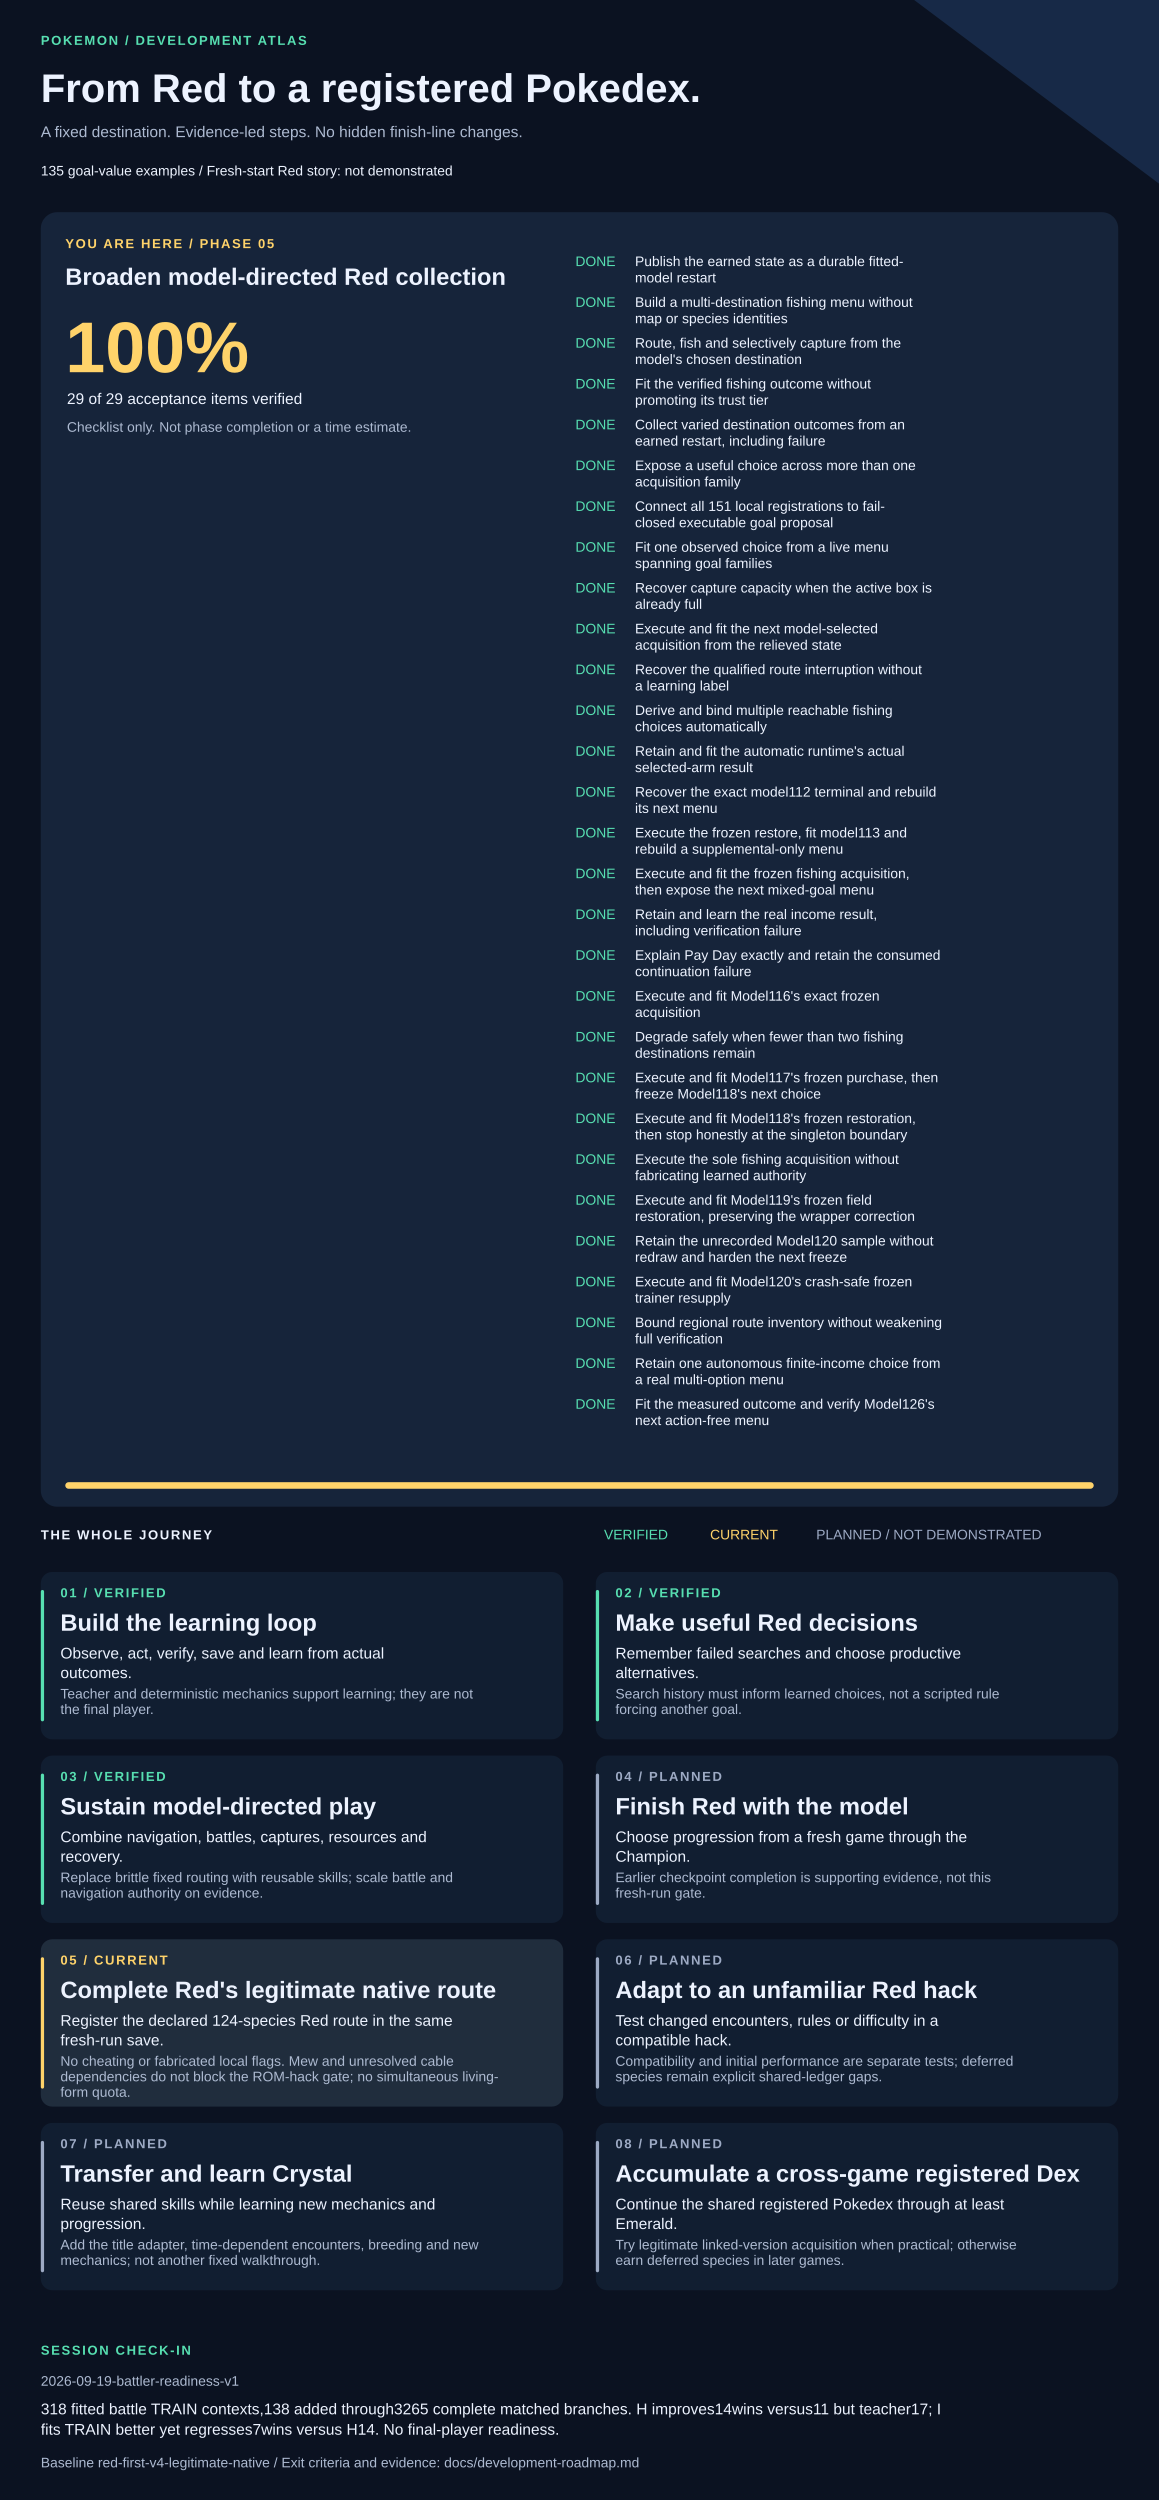
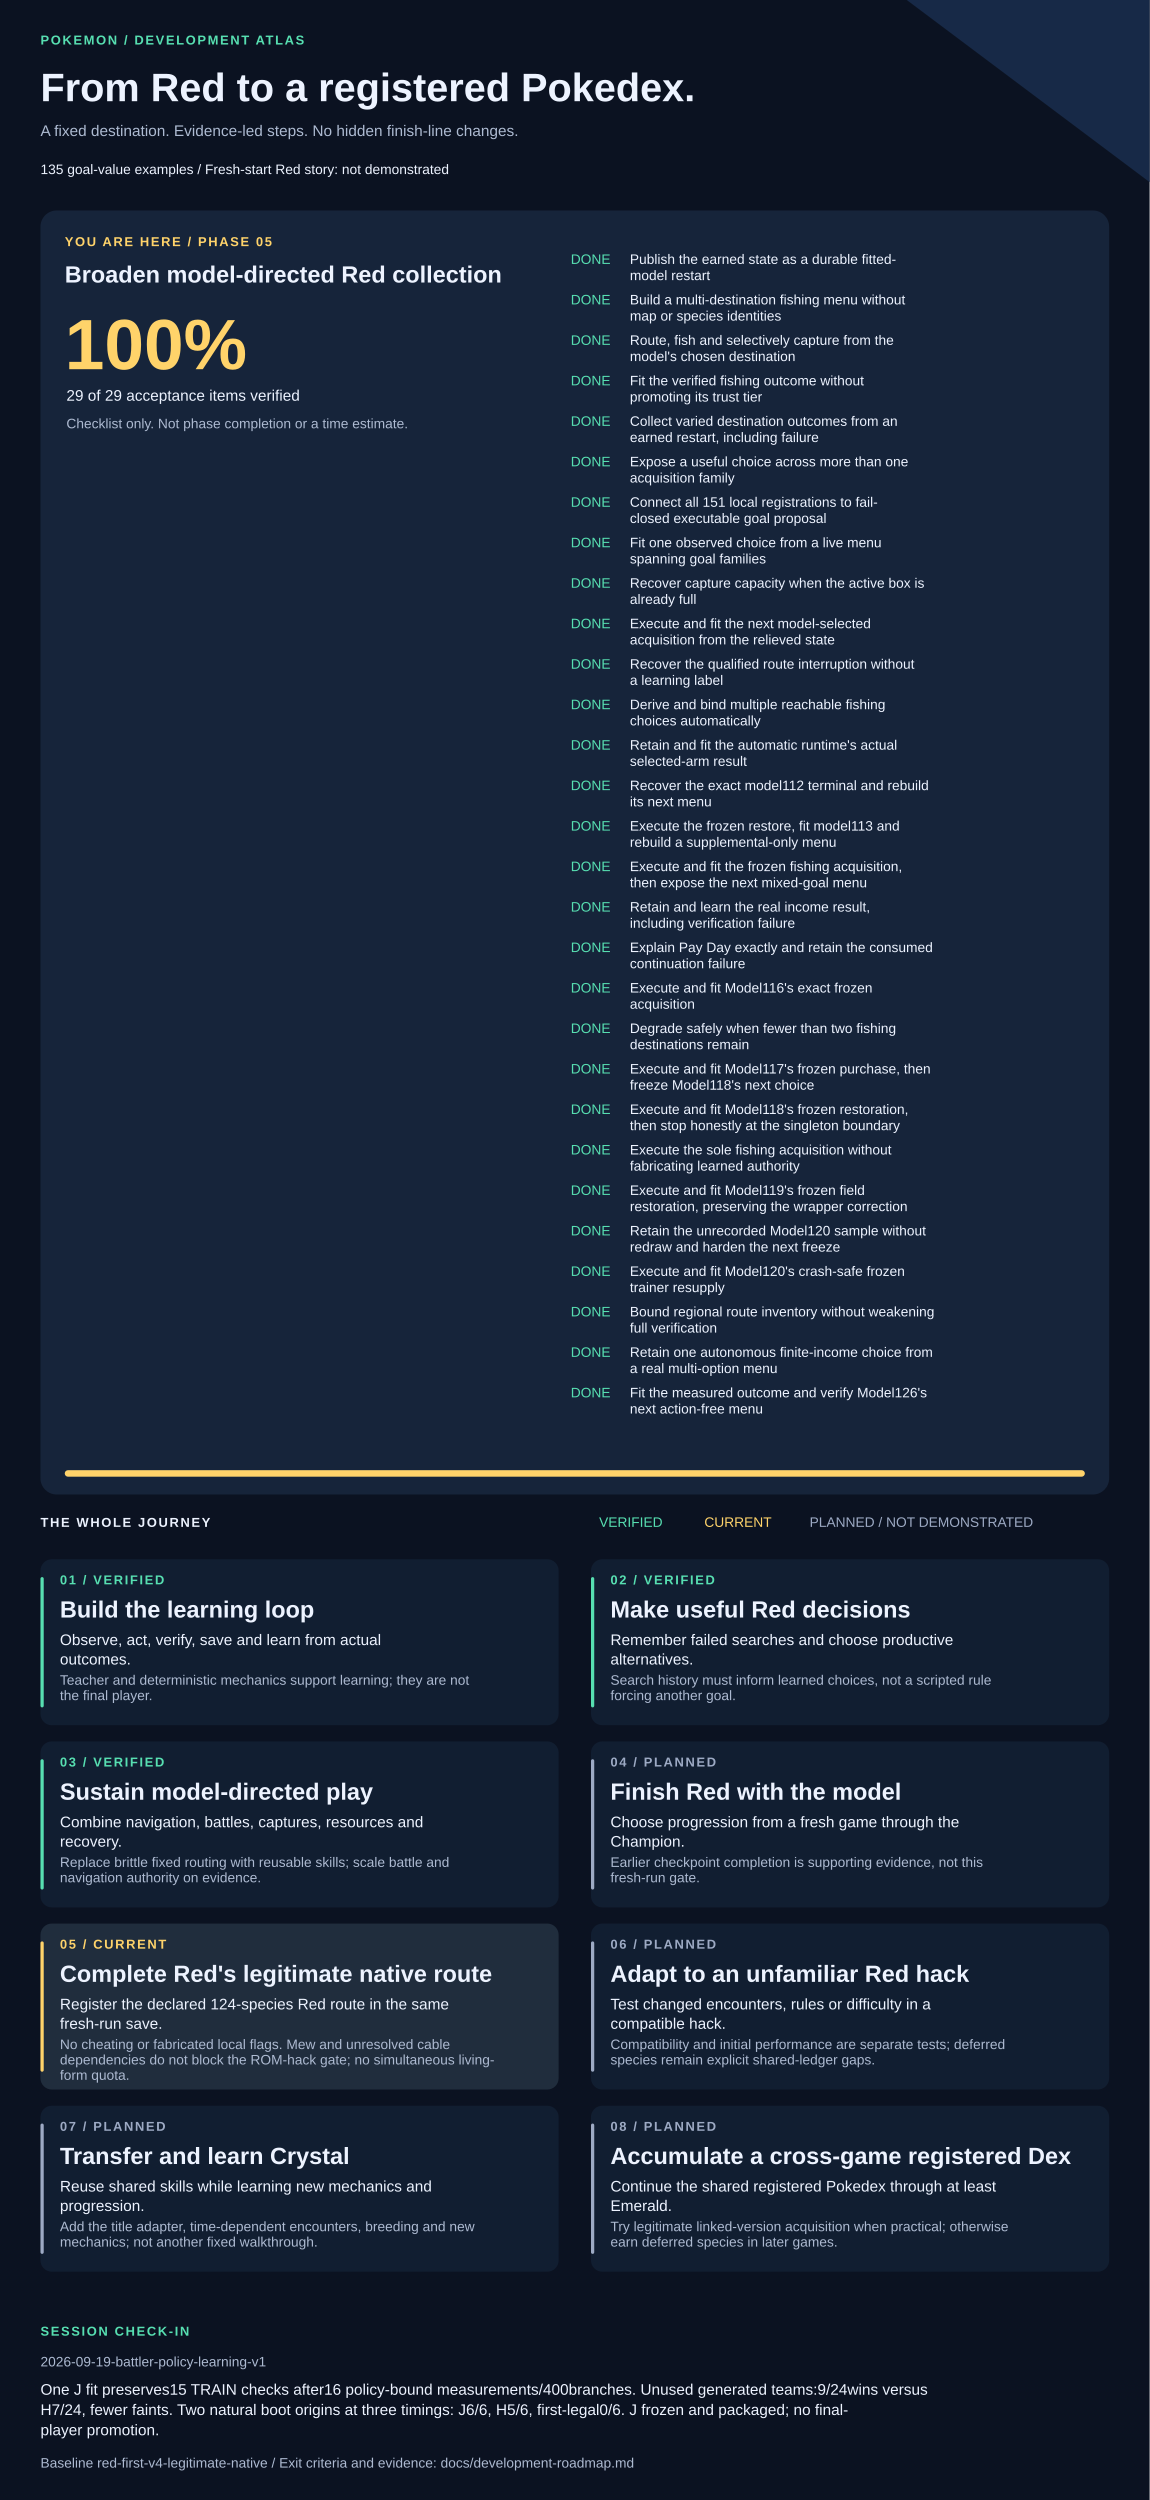
- <svg xmlns="http://www.w3.org/2000/svg" width="1420" height="3063" viewBox="0 0 1420 3063" role="img" aria-labelledby="title description">
+ <svg xmlns="http://www.w3.org/2000/svg" width="1420" height="3088" viewBox="0 0 1420 3088" role="img" aria-labelledby="title description">
  <style>text{font-family:Arial,Helvetica,sans-serif;fill:#edf3ff}.muted{fill:#adbad1}.eyebrow{font-size:16px;letter-spacing:2px;font-weight:bold}.heading{font-size:29px;font-weight:bold}.body{font-size:19px}.small{font-size:17px}</style>
-   <rect width="1420" height="3063" fill="#0b1221" />
+   <rect width="1420" height="3088" fill="#0b1221" />
  <path d="M1120 0H1420V225Z" fill="#172947" />
  <text x="50" y="55" class="eyebrow" style="fill:#57dfb1">POKEMON / DEVELOPMENT ATLAS</text>
  <text x="50" y="125" style="font-size:49px;font-weight:bold">From Red to a registered Pokedex.</text>
  <text x="50" y="168" class="body muted">A fixed destination. Evidence-led steps. No hidden finish-line changes.</text>
  <text x="50" y="215" class="small">135 goal-value examples  /  Fresh-start Red story: not demonstrated</text>
  <rect x="50" y="260" width="1320" height="1586" rx="20" fill="#16243a" />
  <text x="80" y="304" class="eyebrow" style="fill:#ffd36a">YOU ARE HERE / PHASE 05</text>
  <text x="80" y="349" class="heading">Broaden model-directed Red collection</text>
  <text x="80" y="456" style="font-size:88px;font-weight:bold;fill:#ffd36a">100%</text>
  <text x="82" y="495" class="body">29 of 29 acceptance items verified</text>
  <text x="82" y="529" class="small muted">Checklist only. Not phase completion or a time estimate.</text>
  <text x="705" y="326" class="small" style="fill:#57dfb1">DONE</text>
  <text x="778" y="326" class="small">Publish the earned state as a durable fitted-</text>
  <text x="778" y="346" class="small">model restart</text>
  <text x="705" y="376" class="small" style="fill:#57dfb1">DONE</text>
  <text x="778" y="376" class="small">Build a multi-destination fishing menu without</text>
  <text x="778" y="396" class="small">map or species identities</text>
  <text x="705" y="426" class="small" style="fill:#57dfb1">DONE</text>
  <text x="778" y="426" class="small">Route, fish and selectively capture from the</text>
  <text x="778" y="446" class="small">model's chosen destination</text>
  <text x="705" y="476" class="small" style="fill:#57dfb1">DONE</text>
  <text x="778" y="476" class="small">Fit the verified fishing outcome without</text>
  <text x="778" y="496" class="small">promoting its trust tier</text>
  <text x="705" y="526" class="small" style="fill:#57dfb1">DONE</text>
  <text x="778" y="526" class="small">Collect varied destination outcomes from an</text>
  <text x="778" y="546" class="small">earned restart, including failure</text>
  <text x="705" y="576" class="small" style="fill:#57dfb1">DONE</text>
  <text x="778" y="576" class="small">Expose a useful choice across more than one</text>
  <text x="778" y="596" class="small">acquisition family</text>
  <text x="705" y="626" class="small" style="fill:#57dfb1">DONE</text>
  <text x="778" y="626" class="small">Connect all 151 local registrations to fail-</text>
  <text x="778" y="646" class="small">closed executable goal proposal</text>
  <text x="705" y="676" class="small" style="fill:#57dfb1">DONE</text>
  <text x="778" y="676" class="small">Fit one observed choice from a live menu</text>
  <text x="778" y="696" class="small">spanning goal families</text>
  <text x="705" y="726" class="small" style="fill:#57dfb1">DONE</text>
  <text x="778" y="726" class="small">Recover capture capacity when the active box is</text>
  <text x="778" y="746" class="small">already full</text>
  <text x="705" y="776" class="small" style="fill:#57dfb1">DONE</text>
  <text x="778" y="776" class="small">Execute and fit the next model-selected</text>
  <text x="778" y="796" class="small">acquisition from the relieved state</text>
  <text x="705" y="826" class="small" style="fill:#57dfb1">DONE</text>
  <text x="778" y="826" class="small">Recover the qualified route interruption without</text>
  <text x="778" y="846" class="small">a learning label</text>
  <text x="705" y="876" class="small" style="fill:#57dfb1">DONE</text>
  <text x="778" y="876" class="small">Derive and bind multiple reachable fishing</text>
  <text x="778" y="896" class="small">choices automatically</text>
  <text x="705" y="926" class="small" style="fill:#57dfb1">DONE</text>
  <text x="778" y="926" class="small">Retain and fit the automatic runtime's actual</text>
  <text x="778" y="946" class="small">selected-arm result</text>
  <text x="705" y="976" class="small" style="fill:#57dfb1">DONE</text>
  <text x="778" y="976" class="small">Recover the exact model112 terminal and rebuild</text>
  <text x="778" y="996" class="small">its next menu</text>
  <text x="705" y="1026" class="small" style="fill:#57dfb1">DONE</text>
  <text x="778" y="1026" class="small">Execute the frozen restore, fit model113 and</text>
  <text x="778" y="1046" class="small">rebuild a supplemental-only menu</text>
  <text x="705" y="1076" class="small" style="fill:#57dfb1">DONE</text>
  <text x="778" y="1076" class="small">Execute and fit the frozen fishing acquisition,</text>
  <text x="778" y="1096" class="small">then expose the next mixed-goal menu</text>
  <text x="705" y="1126" class="small" style="fill:#57dfb1">DONE</text>
  <text x="778" y="1126" class="small">Retain and learn the real income result,</text>
  <text x="778" y="1146" class="small">including verification failure</text>
  <text x="705" y="1176" class="small" style="fill:#57dfb1">DONE</text>
  <text x="778" y="1176" class="small">Explain Pay Day exactly and retain the consumed</text>
  <text x="778" y="1196" class="small">continuation failure</text>
  <text x="705" y="1226" class="small" style="fill:#57dfb1">DONE</text>
  <text x="778" y="1226" class="small">Execute and fit Model116's exact frozen</text>
  <text x="778" y="1246" class="small">acquisition</text>
  <text x="705" y="1276" class="small" style="fill:#57dfb1">DONE</text>
  <text x="778" y="1276" class="small">Degrade safely when fewer than two fishing</text>
  <text x="778" y="1296" class="small">destinations remain</text>
  <text x="705" y="1326" class="small" style="fill:#57dfb1">DONE</text>
  <text x="778" y="1326" class="small">Execute and fit Model117's frozen purchase, then</text>
  <text x="778" y="1346" class="small">freeze Model118's next choice</text>
  <text x="705" y="1376" class="small" style="fill:#57dfb1">DONE</text>
  <text x="778" y="1376" class="small">Execute and fit Model118's frozen restoration,</text>
  <text x="778" y="1396" class="small">then stop honestly at the singleton boundary</text>
  <text x="705" y="1426" class="small" style="fill:#57dfb1">DONE</text>
  <text x="778" y="1426" class="small">Execute the sole fishing acquisition without</text>
  <text x="778" y="1446" class="small">fabricating learned authority</text>
  <text x="705" y="1476" class="small" style="fill:#57dfb1">DONE</text>
  <text x="778" y="1476" class="small">Execute and fit Model119's frozen field</text>
  <text x="778" y="1496" class="small">restoration, preserving the wrapper correction</text>
  <text x="705" y="1526" class="small" style="fill:#57dfb1">DONE</text>
  <text x="778" y="1526" class="small">Retain the unrecorded Model120 sample without</text>
  <text x="778" y="1546" class="small">redraw and harden the next freeze</text>
  <text x="705" y="1576" class="small" style="fill:#57dfb1">DONE</text>
  <text x="778" y="1576" class="small">Execute and fit Model120's crash-safe frozen</text>
  <text x="778" y="1596" class="small">trainer resupply</text>
  <text x="705" y="1626" class="small" style="fill:#57dfb1">DONE</text>
  <text x="778" y="1626" class="small">Bound regional route inventory without weakening</text>
  <text x="778" y="1646" class="small">full verification</text>
  <text x="705" y="1676" class="small" style="fill:#57dfb1">DONE</text>
  <text x="778" y="1676" class="small">Retain one autonomous finite-income choice from</text>
  <text x="778" y="1696" class="small">a real multi-option menu</text>
  <text x="705" y="1726" class="small" style="fill:#57dfb1">DONE</text>
  <text x="778" y="1726" class="small">Fit the measured outcome and verify Model126's</text>
  <text x="778" y="1746" class="small">next action-free menu</text>
  <rect x="80" y="1816" width="1260" height="8" rx="4" fill="#293b55" />
  <rect x="80" y="1816" width="1260" height="8" rx="4" fill="#ffd36a" />
  <text x="50" y="1886" class="eyebrow">THE WHOLE JOURNEY</text>
  <text x="740" y="1886" class="small" style="fill:#57dfb1">VERIFIED</text>
  <text x="870" y="1886" class="small" style="fill:#ffd36a">CURRENT</text>
  <text x="1000" y="1886" class="small" style="fill:#9daac4">PLANNED / NOT DEMONSTRATED</text>
  <rect x="50" y="1926" width="640" height="205" rx="14" fill="#111e31" />
  <rect x="50" y="1948" width="4" height="161" rx="2" fill="#57dfb1" />
  <text x="74" y="1957" class="eyebrow" style="fill:#57dfb1">01 / VERIFIED</text>
  <text x="74" y="1998" class="heading">Build the learning loop</text>
  <text x="74" y="2032" class="body">Observe, act, verify, save and learn from actual</text>
  <text x="74" y="2056" class="body">outcomes.</text>
  <text x="74" y="2081" class="small muted">Teacher and deterministic mechanics support learning; they are not</text>
  <text x="74" y="2100" class="small muted">the final player.</text>
  <rect x="730" y="1926" width="640" height="205" rx="14" fill="#111e31" />
  <rect x="730" y="1948" width="4" height="161" rx="2" fill="#57dfb1" />
  <text x="754" y="1957" class="eyebrow" style="fill:#57dfb1">02 / VERIFIED</text>
  <text x="754" y="1998" class="heading">Make useful Red decisions</text>
  <text x="754" y="2032" class="body">Remember failed searches and choose productive</text>
  <text x="754" y="2056" class="body">alternatives.</text>
  <text x="754" y="2081" class="small muted">Search history must inform learned choices, not a scripted rule</text>
  <text x="754" y="2100" class="small muted">forcing another goal.</text>
  <rect x="50" y="2151" width="640" height="205" rx="14" fill="#111e31" />
  <rect x="50" y="2173" width="4" height="161" rx="2" fill="#57dfb1" />
  <text x="74" y="2182" class="eyebrow" style="fill:#57dfb1">03 / VERIFIED</text>
  <text x="74" y="2223" class="heading">Sustain model-directed play</text>
  <text x="74" y="2257" class="body">Combine navigation, battles, captures, resources and</text>
  <text x="74" y="2281" class="body">recovery.</text>
  <text x="74" y="2306" class="small muted">Replace brittle fixed routing with reusable skills; scale battle and</text>
  <text x="74" y="2325" class="small muted">navigation authority on evidence.</text>
  <rect x="730" y="2151" width="640" height="205" rx="14" fill="#111e31" />
  <rect x="730" y="2173" width="4" height="161" rx="2" fill="#9daac4" />
  <text x="754" y="2182" class="eyebrow" style="fill:#9daac4">04 / PLANNED</text>
  <text x="754" y="2223" class="heading">Finish Red with the model</text>
  <text x="754" y="2257" class="body">Choose progression from a fresh game through the</text>
  <text x="754" y="2281" class="body">Champion.</text>
  <text x="754" y="2306" class="small muted">Earlier checkpoint completion is supporting evidence, not this</text>
  <text x="754" y="2325" class="small muted">fresh-run gate.</text>
  <rect x="50" y="2376" width="640" height="205" rx="14" fill="#202d3d" />
  <rect x="50" y="2398" width="4" height="161" rx="2" fill="#ffd36a" />
  <text x="74" y="2407" class="eyebrow" style="fill:#ffd36a">05 / CURRENT</text>
  <text x="74" y="2448" class="heading">Complete Red's legitimate native route</text>
  <text x="74" y="2482" class="body">Register the declared 124-species Red route in the same</text>
  <text x="74" y="2506" class="body">fresh-run save.</text>
  <text x="74" y="2531" class="small muted">No cheating or fabricated local flags. Mew and unresolved cable</text>
  <text x="74" y="2550" class="small muted">dependencies do not block the ROM-hack gate; no simultaneous living-</text>
  <text x="74" y="2569" class="small muted">form quota.</text>
  <rect x="730" y="2376" width="640" height="205" rx="14" fill="#111e31" />
  <rect x="730" y="2398" width="4" height="161" rx="2" fill="#9daac4" />
  <text x="754" y="2407" class="eyebrow" style="fill:#9daac4">06 / PLANNED</text>
  <text x="754" y="2448" class="heading">Adapt to an unfamiliar Red hack</text>
  <text x="754" y="2482" class="body">Test changed encounters, rules or difficulty in a</text>
  <text x="754" y="2506" class="body">compatible hack.</text>
  <text x="754" y="2531" class="small muted">Compatibility and initial performance are separate tests; deferred</text>
  <text x="754" y="2550" class="small muted">species remain explicit shared-ledger gaps.</text>
  <rect x="50" y="2601" width="640" height="205" rx="14" fill="#111e31" />
  <rect x="50" y="2623" width="4" height="161" rx="2" fill="#9daac4" />
  <text x="74" y="2632" class="eyebrow" style="fill:#9daac4">07 / PLANNED</text>
  <text x="74" y="2673" class="heading">Transfer and learn Crystal</text>
  <text x="74" y="2707" class="body">Reuse shared skills while learning new mechanics and</text>
  <text x="74" y="2731" class="body">progression.</text>
  <text x="74" y="2756" class="small muted">Add the title adapter, time-dependent encounters, breeding and new</text>
  <text x="74" y="2775" class="small muted">mechanics; not another fixed walkthrough.</text>
  <rect x="730" y="2601" width="640" height="205" rx="14" fill="#111e31" />
  <rect x="730" y="2623" width="4" height="161" rx="2" fill="#9daac4" />
  <text x="754" y="2632" class="eyebrow" style="fill:#9daac4">08 / PLANNED</text>
  <text x="754" y="2673" class="heading">Accumulate a cross-game registered Dex</text>
  <text x="754" y="2707" class="body">Continue the shared registered Pokedex through at least</text>
  <text x="754" y="2731" class="body">Emerald.</text>
  <text x="754" y="2756" class="small muted">Try legitimate linked-version acquisition when practical; otherwise</text>
  <text x="754" y="2775" class="small muted">earn deferred species in later games.</text>
  <text x="50" y="2885" class="eyebrow" style="fill:#57dfb1">SESSION CHECK-IN</text>
-   <text x="50" y="2923" class="small muted">2026-09-19-battler-readiness-v1</text>
-   <text x="50" y="2958" class="body">318 fitted battle TRAIN contexts,138 added through3265 complete matched branches. H improves14wins versus11 but teacher17; I</text>
-   <text x="50" y="2983" class="body">fits TRAIN better yet regresses7wins versus H14. No final-player readiness.</text>
-   <text x="50" y="3023" class="small muted">Baseline red-first-v4-legitimate-native / Exit criteria and evidence: docs/development-roadmap.md</text>
+   <text x="50" y="2923" class="small muted">2026-09-19-battler-policy-learning-v1</text>
+   <text x="50" y="2958" class="body">One J fit preserves15 TRAIN checks after16 policy-bound measurements/400branches. Unused generated teams:9/24wins versus</text>
+   <text x="50" y="2983" class="body">H7/24, fewer faints. Two natural boot origins at three timings: J6/6, H5/6, first-legal0/6. J frozen and packaged; no final-</text>
+   <text x="50" y="3008" class="body">player promotion.</text>
+   <text x="50" y="3048" class="small muted">Baseline red-first-v4-legitimate-native / Exit criteria and evidence: docs/development-roadmap.md</text>
</svg>
